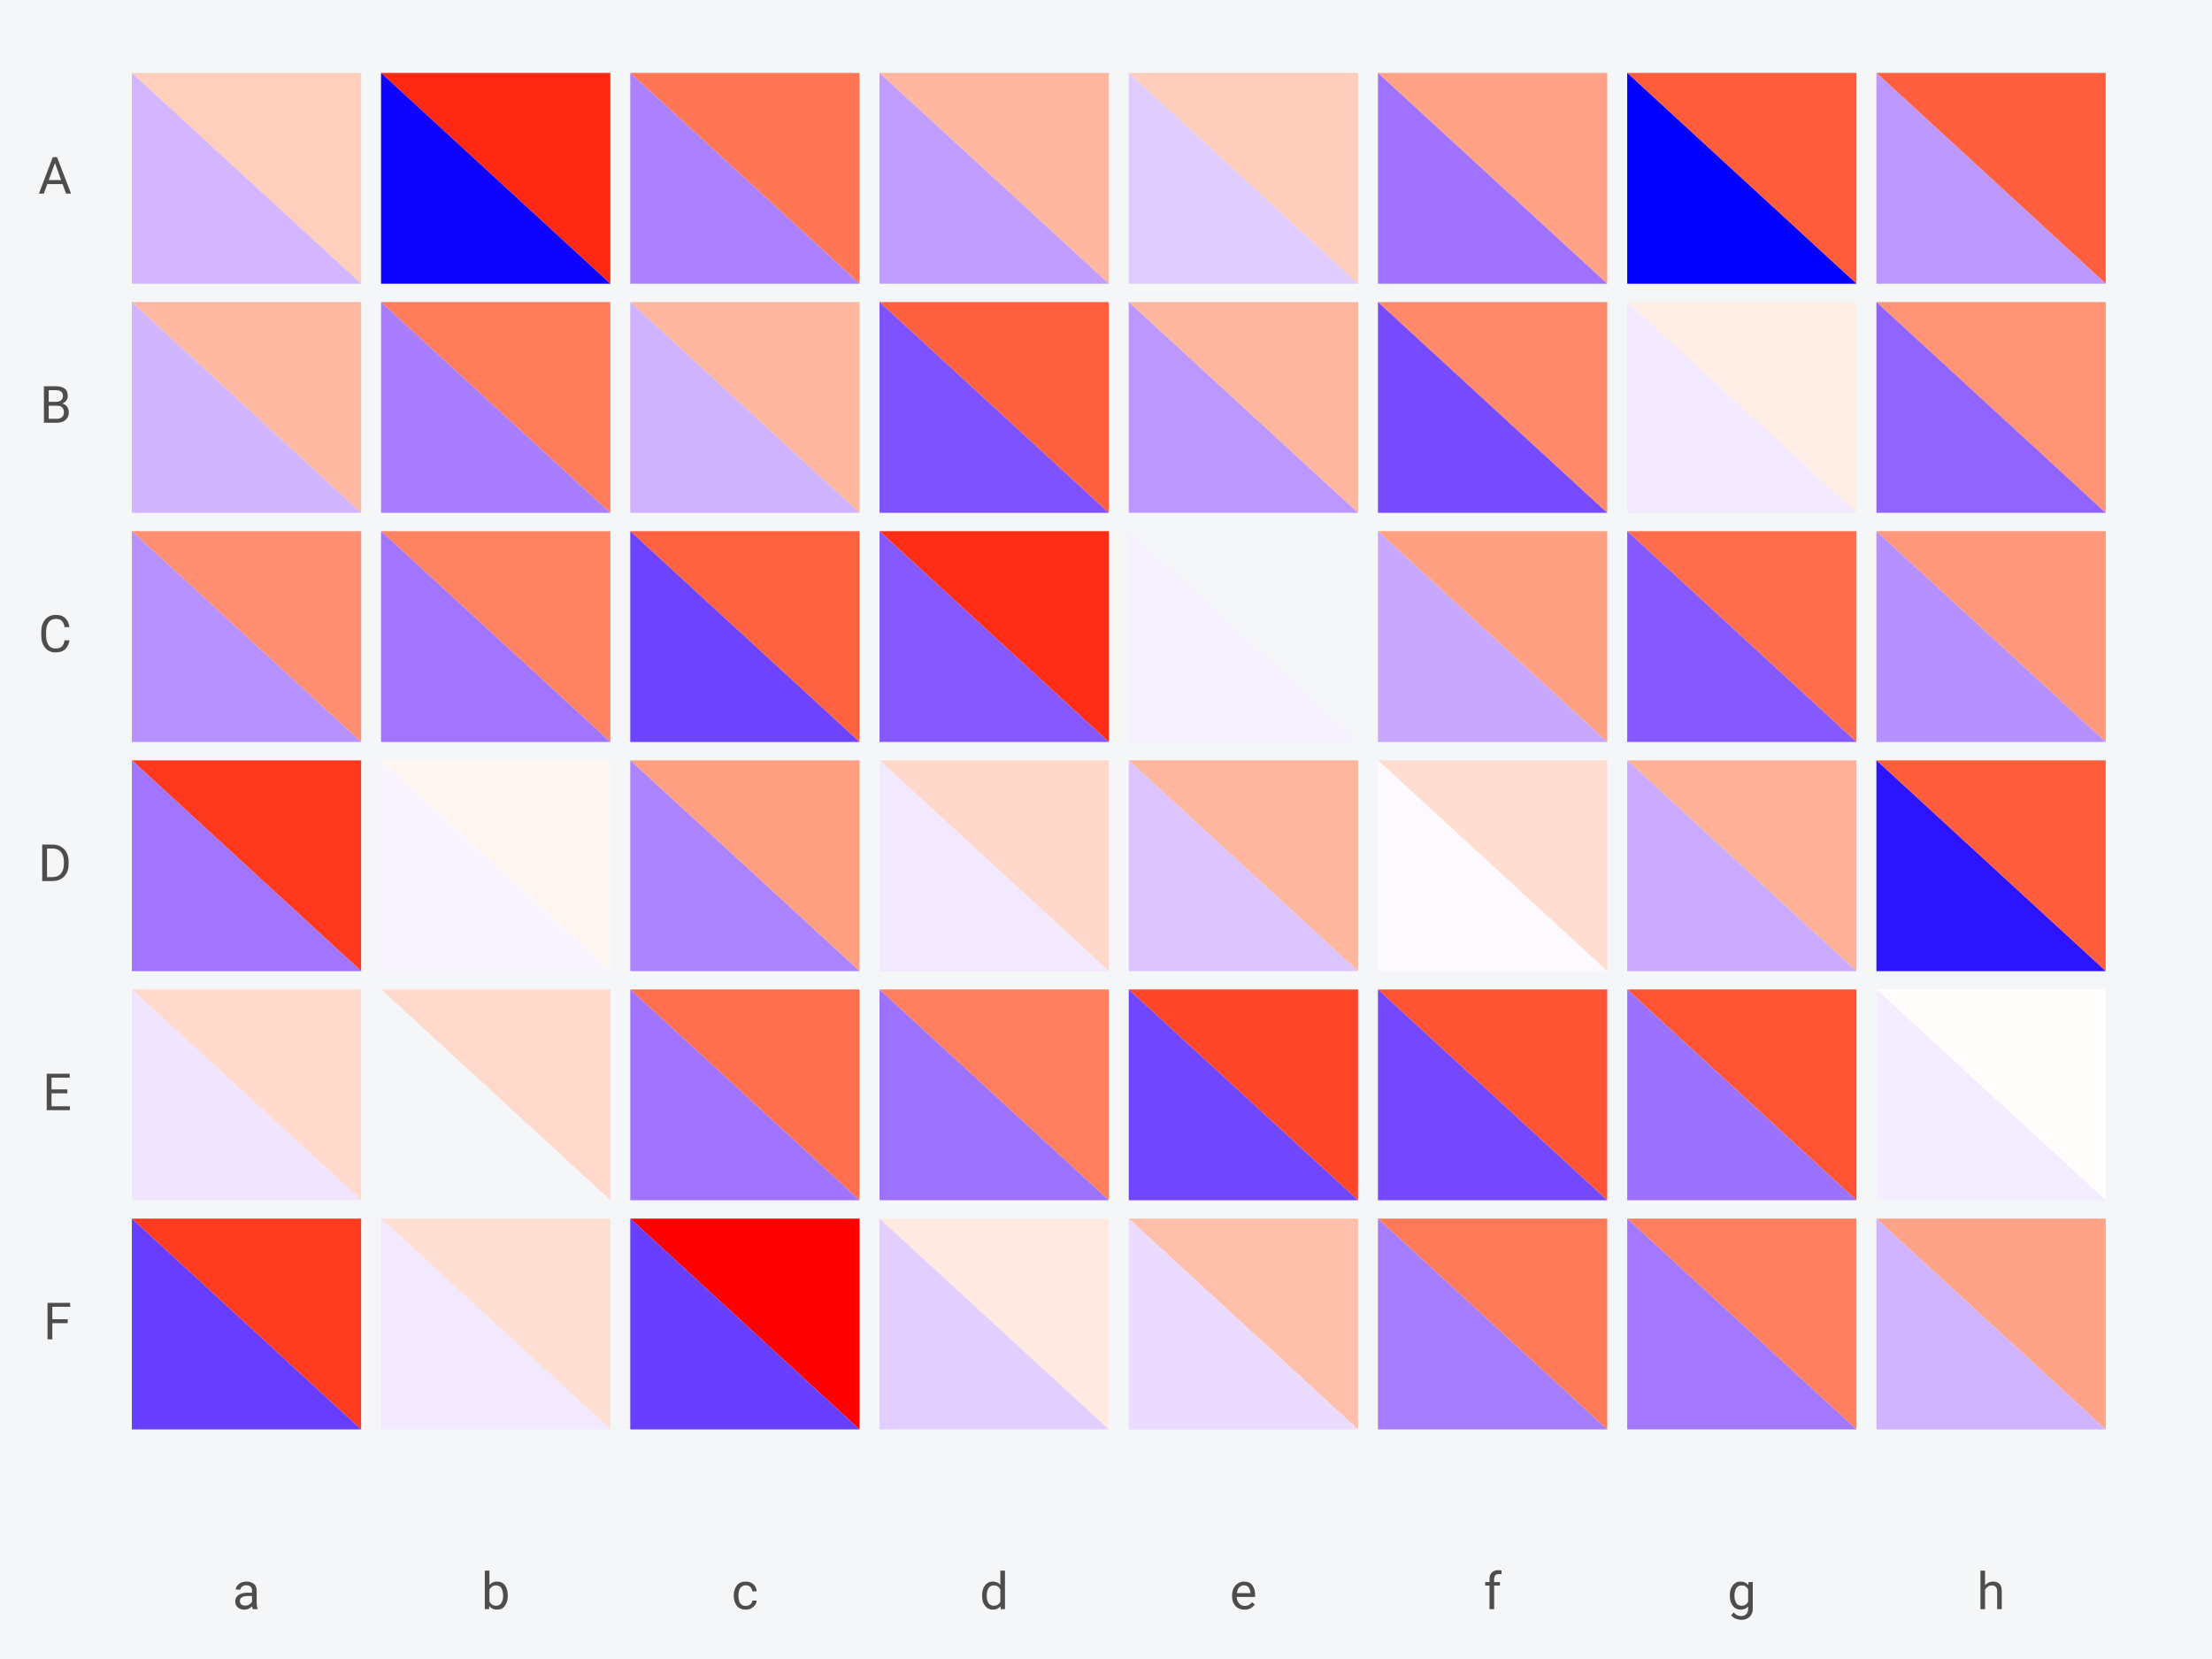
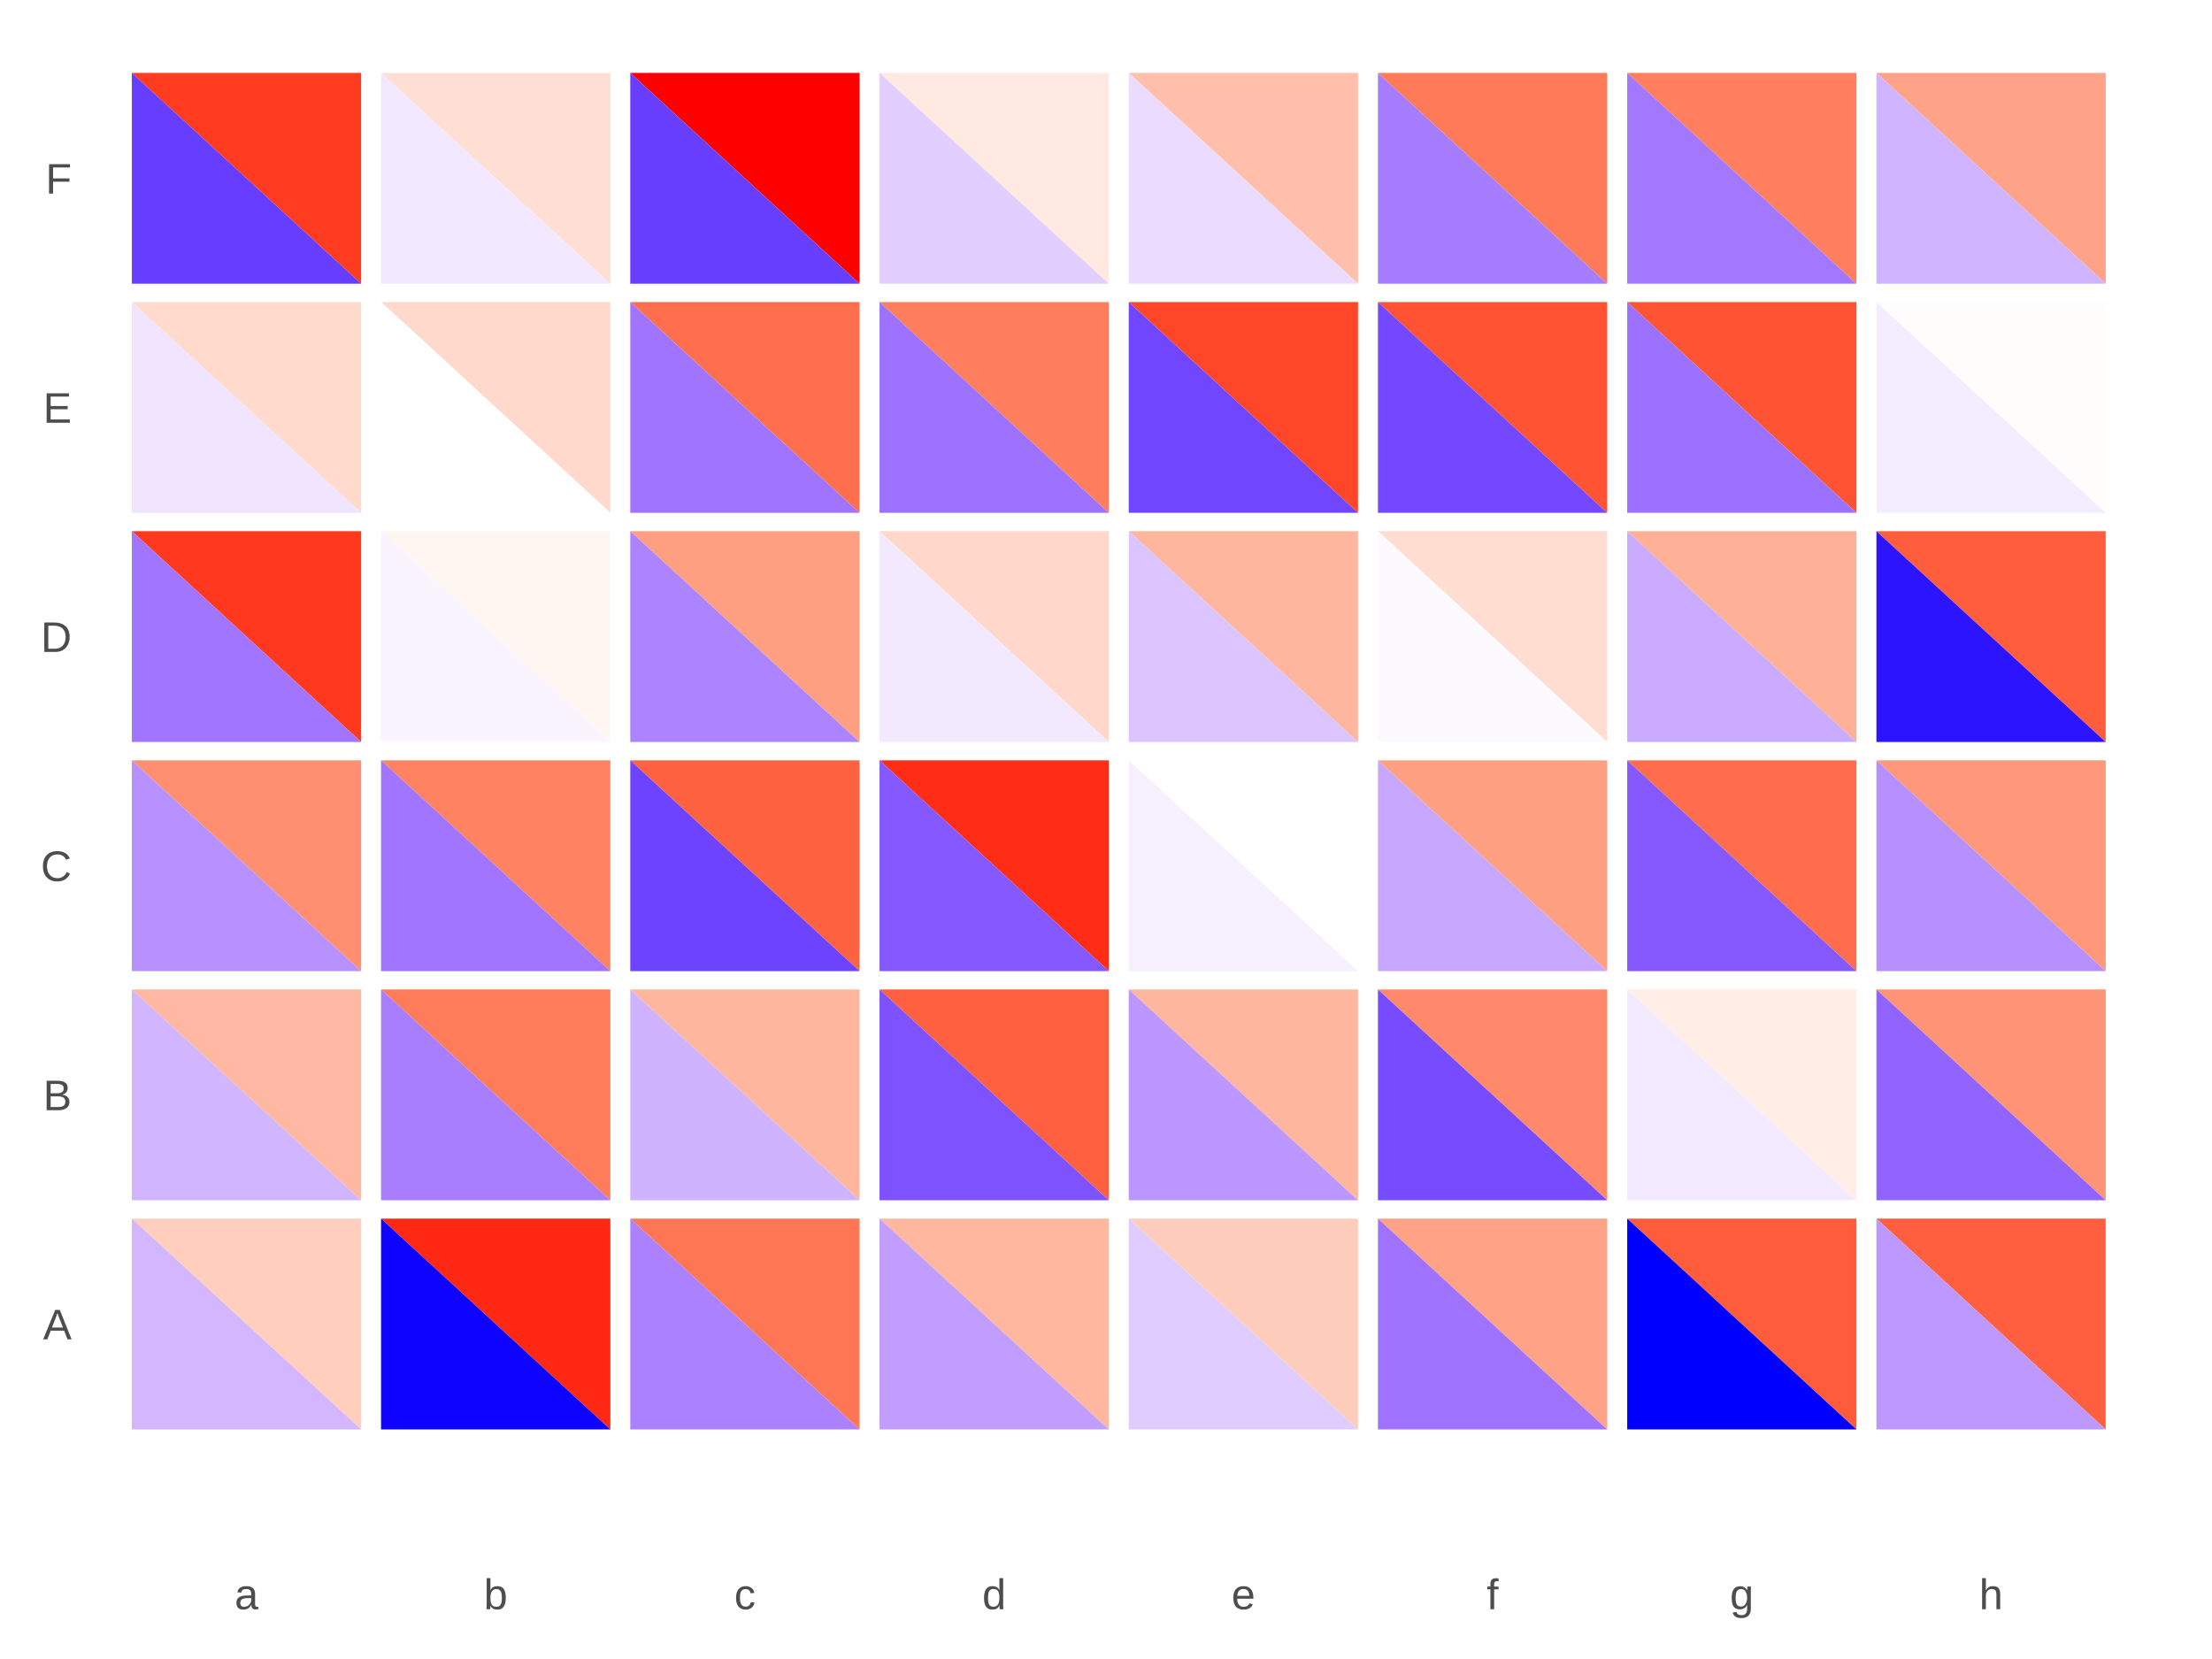
<svg xmlns="http://www.w3.org/2000/svg" width="432.00pt" height="324.00pt" viewBox="0 0 432.00 324.00">
  <g class="svglite">
    <defs>
      <style type="text/css">
-     /* theme-aware-processed */
-     .svglite line, .svglite polyline, .svglite polygon, .svglite path, .svglite circle {
+     .svglite line, .svglite polyline, .svglite polygon, .svglite path, .svglite rect, .svglite circle {
      fill: none;
-       stroke: #3E3F3A;
-       stroke-linecap: round;
-       stroke-linejoin: round;
-       stroke-miterlimit: 10.00;
-     }
-     .svglite &gt; g &gt; rect {
-       fill: none;
-       stroke: #3E3F3A;
+       stroke: #000000;
      stroke-linecap: round;
      stroke-linejoin: round;
      stroke-miterlimit: 10.00;
    }
    .svglite text {
      white-space: pre;
-       fill: #3E3F3A;
    }
    .svglite g.glyphgroup path {
      fill: inherit;
      stroke: none;
    }
  </style>
    </defs>
    <rect width="100%" height="100%" style="stroke: none; fill: #F5F6F8;" />
    <defs>
      <clipPath id="cpMC4wMHw0MzIuMDB8MC4wMHwzMjQuMDA=">
        <rect x="0.00" y="0.00" width="432.00" height="324.00" />
      </clipPath>
    </defs>
    <g clip-path="url(#cpMC4wMHw0MzIuMDB8MC4wMHwzMjQuMDA=)">
-       <rect rx="4" x="0.00" y="0.00" width="432.00" height="324.00" style="stroke-width: 1.07; stroke: none; fill: #F5F6F8;" />
+       <rect x="0.00" y="0.00" width="432.00" height="324.00" style="stroke-width: 1.07; stroke: none; fill: #FFFFFF;" />
    </g>
    <defs>
      <clipPath id="cpMTguOTN8NDE4LjA1fDcuOTd8MzAzLjM2">
        <rect x="18.93" y="7.97" width="399.12" height="295.39" />
      </clipPath>
    </defs>
    <g clip-path="url(#cpMTguOTN8NDE4LjA1fDcuOTd8MzAzLjM2)">
-       <polygon points="25.75,14.24 70.53,14.24 70.53,55.41 " style="stroke-width: 0.85; stroke: none; stroke-linecap: butt; stroke-linejoin: miter; fill: #FFCEBD;" />
-       <polygon points="25.75,58.99 70.53,58.99 70.53,100.16 " style="stroke-width: 0.85; stroke: none; stroke-linecap: butt; stroke-linejoin: miter; fill: #FFB9A2;" />
-       <polygon points="25.75,103.74 70.53,103.74 70.53,144.91 " style="stroke-width: 0.85; stroke: none; stroke-linecap: butt; stroke-linejoin: miter; fill: #FF8F70;" />
-       <polygon points="25.75,148.49 70.53,148.49 70.53,189.66 " style="stroke-width: 0.85; stroke: none; stroke-linecap: butt; stroke-linejoin: miter; fill: #FF381E;" />
-       <polygon points="25.75,193.24 70.53,193.24 70.53,234.41 " style="stroke-width: 0.85; stroke: none; stroke-linecap: butt; stroke-linejoin: miter; fill: #FFDACD;" />
-       <polygon points="25.75,237.99 70.53,237.99 70.53,279.17 " style="stroke-width: 0.85; stroke: none; stroke-linecap: butt; stroke-linejoin: miter; fill: #FF3C20;" />
-       <polygon points="74.42,14.24 119.20,14.24 119.20,55.41 " style="stroke-width: 0.85; stroke: none; stroke-linecap: butt; stroke-linejoin: miter; fill: #FF2913;" />
-       <polygon points="74.42,58.99 119.20,58.99 119.20,100.16 " style="stroke-width: 0.85; stroke: none; stroke-linecap: butt; stroke-linejoin: miter; fill: #FF7C5B;" />
-       <polygon points="74.42,103.74 119.20,103.74 119.20,144.91 " style="stroke-width: 0.85; stroke: none; stroke-linecap: butt; stroke-linejoin: miter; fill: #FF8363;" />
-       <polygon points="74.42,148.49 119.20,148.49 119.20,189.66 " style="stroke-width: 0.85; stroke: none; stroke-linecap: butt; stroke-linejoin: miter; fill: #FFF6F2;" />
-       <polygon points="74.42,193.24 119.20,193.24 119.20,234.41 " style="stroke-width: 0.85; stroke: none; stroke-linecap: butt; stroke-linejoin: miter; fill: #FFD9CC;" />
-       <polygon points="74.42,237.99 119.20,237.99 119.20,279.17 " style="stroke-width: 0.85; stroke: none; stroke-linecap: butt; stroke-linejoin: miter; fill: #FFDFD4;" />
-       <polygon points="123.09,14.24 167.87,14.24 167.87,55.41 " style="stroke-width: 0.85; stroke: none; stroke-linecap: butt; stroke-linejoin: miter; fill: #FF7655;" />
-       <polygon points="123.09,58.99 167.87,58.99 167.87,100.16 " style="stroke-width: 0.85; stroke: none; stroke-linecap: butt; stroke-linejoin: miter; fill: #FFB69F;" />
-       <polygon points="123.09,103.74 167.87,103.74 167.87,144.91 " style="stroke-width: 0.85; stroke: none; stroke-linecap: butt; stroke-linejoin: miter; fill: #FF6241;" />
-       <polygon points="123.09,148.49 167.87,148.49 167.87,189.66 " style="stroke-width: 0.85; stroke: none; stroke-linecap: butt; stroke-linejoin: miter; fill: #FF9F82;" />
-       <polygon points="123.09,193.24 167.87,193.24 167.87,234.41 " style="stroke-width: 0.85; stroke: none; stroke-linecap: butt; stroke-linejoin: miter; fill: #FF6F4D;" />
-       <polygon points="123.09,237.99 167.87,237.99 167.87,279.17 " style="stroke-width: 0.85; stroke: none; stroke-linecap: butt; stroke-linejoin: miter; fill: #FF0000;" />
-       <polygon points="171.77,14.24 216.55,14.24 216.55,55.41 " style="stroke-width: 0.85; stroke: none; stroke-linecap: butt; stroke-linejoin: miter; fill: #FFB7A0;" />
-       <polygon points="171.77,58.99 216.55,58.99 216.55,100.16 " style="stroke-width: 0.85; stroke: none; stroke-linecap: butt; stroke-linejoin: miter; fill: #FF603F;" />
-       <polygon points="171.77,103.74 216.55,103.74 216.55,144.91 " style="stroke-width: 0.85; stroke: none; stroke-linecap: butt; stroke-linejoin: miter; fill: #FF2D16;" />
-       <polygon points="171.77,148.49 216.55,148.49 216.55,189.66 " style="stroke-width: 0.85; stroke: none; stroke-linecap: butt; stroke-linejoin: miter; fill: #FFD8CB;" />
-       <polygon points="171.77,193.24 216.55,193.24 216.55,234.41 " style="stroke-width: 0.85; stroke: none; stroke-linecap: butt; stroke-linejoin: miter; fill: #FF7E5D;" />
-       <polygon points="171.77,237.99 216.55,237.99 216.55,279.17 " style="stroke-width: 0.85; stroke: none; stroke-linecap: butt; stroke-linejoin: miter; fill: #FFE9E1;" />
-       <polygon points="220.44,14.24 265.22,14.24 265.22,55.41 " style="stroke-width: 0.85; stroke: none; stroke-linecap: butt; stroke-linejoin: miter; fill: #FFCDBC;" />
-       <polygon points="220.44,58.99 265.22,58.99 265.22,100.16 " style="stroke-width: 0.85; stroke: none; stroke-linecap: butt; stroke-linejoin: miter; fill: #FFB69E;" />
-       <polygon class="theme-fill-bg" points="220.44,103.74 265.22,103.74 265.22,144.91 " style="stroke-width: 0.85; stroke: none; stroke-linecap: butt; stroke-linejoin: miter; fill: #F5F6F8;" />
-       <polygon points="220.44,148.49 265.22,148.49 265.22,189.66 " style="stroke-width: 0.85; stroke: none; stroke-linecap: butt; stroke-linejoin: miter; fill: #FFB69F;" />
-       <polygon points="220.44,193.24 265.22,193.24 265.22,234.41 " style="stroke-width: 0.85; stroke: none; stroke-linecap: butt; stroke-linejoin: miter; fill: #FF4628;" />
-       <polygon points="220.44,237.99 265.22,237.99 265.22,279.17 " style="stroke-width: 0.85; stroke: none; stroke-linecap: butt; stroke-linejoin: miter; fill: #FFBFAA;" />
-       <polygon points="269.11,14.24 313.89,14.24 313.89,55.41 " style="stroke-width: 0.85; stroke: none; stroke-linecap: butt; stroke-linejoin: miter; fill: #FFA286;" />
-       <polygon points="269.11,58.99 313.89,58.99 313.89,100.16 " style="stroke-width: 0.85; stroke: none; stroke-linecap: butt; stroke-linejoin: miter; fill: #FF896A;" />
-       <polygon points="269.11,103.74 313.89,103.74 313.89,144.91 " style="stroke-width: 0.85; stroke: none; stroke-linecap: butt; stroke-linejoin: miter; fill: #FFA083;" />
-       <polygon points="269.11,148.49 313.89,148.49 313.89,189.66 " style="stroke-width: 0.85; stroke: none; stroke-linecap: butt; stroke-linejoin: miter; fill: #FFDDD1;" />
-       <polygon points="269.11,193.24 313.89,193.24 313.89,234.41 " style="stroke-width: 0.85; stroke: none; stroke-linecap: butt; stroke-linejoin: miter; fill: #FF5333;" />
-       <polygon points="269.11,237.99 313.89,237.99 313.89,279.17 " style="stroke-width: 0.85; stroke: none; stroke-linecap: butt; stroke-linejoin: miter; fill: #FF7A59;" />
-       <polygon points="317.79,14.24 362.56,14.24 362.56,55.41 " style="stroke-width: 0.85; stroke: none; stroke-linecap: butt; stroke-linejoin: miter; fill: #FF5C3B;" />
-       <polygon points="317.79,58.99 362.56,58.99 362.56,100.16 " style="stroke-width: 0.85; stroke: none; stroke-linecap: butt; stroke-linejoin: miter; fill: #FFEDE6;" />
-       <polygon points="317.79,103.74 362.56,103.74 362.56,144.91 " style="stroke-width: 0.85; stroke: none; stroke-linecap: butt; stroke-linejoin: miter; fill: #FF6D4C;" />
-       <polygon points="317.79,148.49 362.56,148.49 362.56,189.66 " style="stroke-width: 0.85; stroke: none; stroke-linecap: butt; stroke-linejoin: miter; fill: #FFB198;" />
-       <polygon points="317.79,193.24 362.56,193.24 362.56,234.41 " style="stroke-width: 0.85; stroke: none; stroke-linecap: butt; stroke-linejoin: miter; fill: #FF5434;" />
-       <polygon points="317.79,237.99 362.56,237.99 362.56,279.17 " style="stroke-width: 0.85; stroke: none; stroke-linecap: butt; stroke-linejoin: miter; fill: #FF7F5E;" />
-       <polygon points="366.46,14.24 411.24,14.24 411.24,55.41 " style="stroke-width: 0.85; stroke: none; stroke-linecap: butt; stroke-linejoin: miter; fill: #FF5F3E;" />
-       <polygon points="366.46,58.99 411.24,58.99 411.24,100.16 " style="stroke-width: 0.85; stroke: none; stroke-linecap: butt; stroke-linejoin: miter; fill: #FF9375;" />
-       <polygon points="366.46,103.74 411.24,103.74 411.24,144.91 " style="stroke-width: 0.85; stroke: none; stroke-linecap: butt; stroke-linejoin: miter; fill: #FF987B;" />
-       <polygon points="366.46,148.49 411.24,148.49 411.24,189.66 " style="stroke-width: 0.85; stroke: none; stroke-linecap: butt; stroke-linejoin: miter; fill: #FF5D3C;" />
-       <polygon points="366.46,193.24 411.24,193.24 411.24,234.41 " style="stroke-width: 0.85; stroke: none; stroke-linecap: butt; stroke-linejoin: miter; fill: #FFFDFC;" />
-       <polygon points="366.46,237.99 411.24,237.99 411.24,279.17 " style="stroke-width: 0.85; stroke: none; stroke-linecap: butt; stroke-linejoin: miter; fill: #FFA388;" />
-       <polygon points="25.75,14.24 25.75,55.41 70.53,55.41 " style="stroke-width: 0.85; stroke: none; stroke-linecap: butt; stroke-linejoin: miter; fill: #D3B6FF;" />
-       <polygon points="25.75,58.99 25.75,100.16 70.53,100.16 " style="stroke-width: 0.85; stroke: none; stroke-linecap: butt; stroke-linejoin: miter; fill: #D2B5FF;" />
-       <polygon points="25.75,103.74 25.75,144.91 70.53,144.91 " style="stroke-width: 0.85; stroke: none; stroke-linecap: butt; stroke-linejoin: miter; fill: #B791FF;" />
-       <polygon points="25.75,148.49 25.75,189.66 70.53,189.66 " style="stroke-width: 0.85; stroke: none; stroke-linecap: butt; stroke-linejoin: miter; fill: #A175FF;" />
-       <polygon points="25.75,193.24 25.75,234.41 70.53,234.41 " style="stroke-width: 0.85; stroke: none; stroke-linecap: butt; stroke-linejoin: miter; fill: #F0E4FF;" />
-       <polygon points="25.75,237.99 25.75,279.17 70.53,279.17 " style="stroke-width: 0.85; stroke: none; stroke-linecap: butt; stroke-linejoin: miter; fill: #673DFF;" />
-       <polygon points="74.42,14.24 74.42,55.41 119.20,55.41 " style="stroke-width: 0.85; stroke: none; stroke-linecap: butt; stroke-linejoin: miter; fill: #0D03FF;" />
-       <polygon points="74.42,58.99 74.42,100.16 119.20,100.16 " style="stroke-width: 0.85; stroke: none; stroke-linecap: butt; stroke-linejoin: miter; fill: #A87EFF;" />
-       <polygon points="74.42,103.74 74.42,144.91 119.20,144.91 " style="stroke-width: 0.85; stroke: none; stroke-linecap: butt; stroke-linejoin: miter; fill: #A175FF;" />
-       <polygon points="74.42,148.49 74.42,189.66 119.20,189.66 " style="stroke-width: 0.85; stroke: none; stroke-linecap: butt; stroke-linejoin: miter; fill: #F9F4FF;" />
-       <polygon class="theme-fill-bg" points="74.42,193.24 74.42,234.41 119.20,234.41 " style="stroke-width: 0.85; stroke: none; stroke-linecap: butt; stroke-linejoin: miter; fill: #F5F6F8;" />
-       <polygon points="74.42,237.99 74.42,279.17 119.20,279.17 " style="stroke-width: 0.85; stroke: none; stroke-linecap: butt; stroke-linejoin: miter; fill: #F2E8FF;" />
-       <polygon points="123.09,14.24 123.09,55.41 167.87,55.41 " style="stroke-width: 0.85; stroke: none; stroke-linecap: butt; stroke-linejoin: miter; fill: #AB81FF;" />
-       <polygon points="123.09,58.99 123.09,100.16 167.87,100.16 " style="stroke-width: 0.85; stroke: none; stroke-linecap: butt; stroke-linejoin: miter; fill: #D0B3FF;" />
-       <polygon points="123.09,103.74 123.09,144.91 167.87,144.91 " style="stroke-width: 0.85; stroke: none; stroke-linecap: butt; stroke-linejoin: miter; fill: #6E43FF;" />
-       <polygon points="123.09,148.49 123.09,189.66 167.87,189.66 " style="stroke-width: 0.85; stroke: none; stroke-linecap: butt; stroke-linejoin: miter; fill: #AD84FF;" />
-       <polygon points="123.09,193.24 123.09,234.41 167.87,234.41 " style="stroke-width: 0.85; stroke: none; stroke-linecap: butt; stroke-linejoin: miter; fill: #A074FF;" />
-       <polygon points="123.09,237.99 123.09,279.17 167.87,279.17 " style="stroke-width: 0.85; stroke: none; stroke-linecap: butt; stroke-linejoin: miter; fill: #693FFF;" />
-       <polygon points="171.77,14.24 171.77,55.41 216.55,55.41 " style="stroke-width: 0.85; stroke: none; stroke-linecap: butt; stroke-linejoin: miter; fill: #C19DFF;" />
-       <polygon points="171.77,58.99 171.77,100.16 216.55,100.16 " style="stroke-width: 0.85; stroke: none; stroke-linecap: butt; stroke-linejoin: miter; fill: #7F52FF;" />
-       <polygon points="171.77,103.74 171.77,144.91 216.55,144.91 " style="stroke-width: 0.85; stroke: none; stroke-linecap: butt; stroke-linejoin: miter; fill: #8559FF;" />
-       <polygon points="171.77,148.49 171.77,189.66 216.55,189.66 " style="stroke-width: 0.85; stroke: none; stroke-linecap: butt; stroke-linejoin: miter; fill: #F3E9FF;" />
-       <polygon points="171.77,193.24 171.77,234.41 216.55,234.41 " style="stroke-width: 0.85; stroke: none; stroke-linecap: butt; stroke-linejoin: miter; fill: #9D72FF;" />
-       <polygon points="171.77,237.99 171.77,279.17 216.55,279.17 " style="stroke-width: 0.85; stroke: none; stroke-linecap: butt; stroke-linejoin: miter; fill: #E2CEFF;" />
-       <polygon points="220.44,14.24 220.44,55.41 265.22,55.41 " style="stroke-width: 0.85; stroke: none; stroke-linecap: butt; stroke-linejoin: miter; fill: #E1CCFF;" />
-       <polygon points="220.44,58.99 220.44,100.16 265.22,100.16 " style="stroke-width: 0.85; stroke: none; stroke-linecap: butt; stroke-linejoin: miter; fill: #BC97FF;" />
-       <polygon points="220.44,103.74 220.44,144.91 265.22,144.91 " style="stroke-width: 0.85; stroke: none; stroke-linecap: butt; stroke-linejoin: miter; fill: #F7F0FF;" />
-       <polygon points="220.44,148.49 220.44,189.66 265.22,189.66 " style="stroke-width: 0.85; stroke: none; stroke-linecap: butt; stroke-linejoin: miter; fill: #DCC4FF;" />
-       <polygon points="220.44,193.24 220.44,234.41 265.22,234.41 " style="stroke-width: 0.85; stroke: none; stroke-linecap: butt; stroke-linejoin: miter; fill: #7146FF;" />
-       <polygon points="220.44,237.99 220.44,279.17 265.22,279.17 " style="stroke-width: 0.85; stroke: none; stroke-linecap: butt; stroke-linejoin: miter; fill: #EBDCFF;" />
-       <polygon points="269.11,14.24 269.11,55.41 313.89,55.41 " style="stroke-width: 0.85; stroke: none; stroke-linecap: butt; stroke-linejoin: miter; fill: #9F73FF;" />
-       <polygon points="269.11,58.99 269.11,100.16 313.89,100.16 " style="stroke-width: 0.85; stroke: none; stroke-linecap: butt; stroke-linejoin: miter; fill: #774BFF;" />
-       <polygon points="269.11,103.74 269.11,144.91 313.89,144.91 " style="stroke-width: 0.85; stroke: none; stroke-linecap: butt; stroke-linejoin: miter; fill: #C8A7FF;" />
-       <polygon points="269.11,148.49 269.11,189.66 313.89,189.66 " style="stroke-width: 0.85; stroke: none; stroke-linecap: butt; stroke-linejoin: miter; fill: #FCF9FF;" />
-       <polygon points="269.11,193.24 269.11,234.41 313.89,234.41 " style="stroke-width: 0.85; stroke: none; stroke-linecap: butt; stroke-linejoin: miter; fill: #7348FF;" />
-       <polygon points="269.11,237.99 269.11,279.17 313.89,279.17 " style="stroke-width: 0.85; stroke: none; stroke-linecap: butt; stroke-linejoin: miter; fill: #A77DFF;" />
-       <polygon points="317.79,14.24 317.79,55.41 362.56,55.41 " style="stroke-width: 0.85; stroke: none; stroke-linecap: butt; stroke-linejoin: miter; fill: #0000FF;" />
-       <polygon points="317.79,58.99 317.79,100.16 362.56,100.16 " style="stroke-width: 0.85; stroke: none; stroke-linecap: butt; stroke-linejoin: miter; fill: #F3EAFF;" />
-       <polygon points="317.79,103.74 317.79,144.91 362.56,144.91 " style="stroke-width: 0.85; stroke: none; stroke-linecap: butt; stroke-linejoin: miter; fill: #8659FF;" />
-       <polygon points="317.79,148.49 317.79,189.66 362.56,189.66 " style="stroke-width: 0.85; stroke: none; stroke-linecap: butt; stroke-linejoin: miter; fill: #CBABFF;" />
-       <polygon points="317.79,193.24 317.79,234.41 362.56,234.41 " style="stroke-width: 0.85; stroke: none; stroke-linecap: butt; stroke-linejoin: miter; fill: #9D71FF;" />
-       <polygon points="317.79,237.99 317.79,279.17 362.56,279.17 " style="stroke-width: 0.85; stroke: none; stroke-linecap: butt; stroke-linejoin: miter; fill: #A378FF;" />
-       <polygon points="366.46,14.24 366.46,55.41 411.24,55.41 " style="stroke-width: 0.85; stroke: none; stroke-linecap: butt; stroke-linejoin: miter; fill: #BD98FF;" />
-       <polygon points="366.46,58.99 366.46,100.16 411.24,100.16 " style="stroke-width: 0.85; stroke: none; stroke-linecap: butt; stroke-linejoin: miter; fill: #9164FF;" />
-       <polygon points="366.46,103.74 366.46,144.91 411.24,144.91 " style="stroke-width: 0.85; stroke: none; stroke-linecap: butt; stroke-linejoin: miter; fill: #B790FF;" />
-       <polygon points="366.46,148.49 366.46,189.66 411.24,189.66 " style="stroke-width: 0.85; stroke: none; stroke-linecap: butt; stroke-linejoin: miter; fill: #2D14FF;" />
-       <polygon points="366.46,193.24 366.46,234.41 411.24,234.41 " style="stroke-width: 0.85; stroke: none; stroke-linecap: butt; stroke-linejoin: miter; fill: #F4ECFF;" />
-       <polygon points="366.46,237.99 366.46,279.17 411.24,279.17 " style="stroke-width: 0.85; stroke: none; stroke-linecap: butt; stroke-linejoin: miter; fill: #D1B4FF;" />
+       <polygon points="25.75,237.99 70.53,237.99 70.53,279.17 " style="stroke-width: 0.85; stroke: none; stroke-linecap: butt; stroke-linejoin: miter; fill: #FFCEBD;" />
+       <polygon points="25.75,193.24 70.53,193.24 70.53,234.41 " style="stroke-width: 0.85; stroke: none; stroke-linecap: butt; stroke-linejoin: miter; fill: #FFB9A2;" />
+       <polygon points="25.75,148.49 70.53,148.49 70.53,189.66 " style="stroke-width: 0.85; stroke: none; stroke-linecap: butt; stroke-linejoin: miter; fill: #FF8F70;" />
+       <polygon points="25.75,103.74 70.53,103.74 70.53,144.91 " style="stroke-width: 0.85; stroke: none; stroke-linecap: butt; stroke-linejoin: miter; fill: #FF381E;" />
+       <polygon points="25.75,58.99 70.53,58.99 70.53,100.16 " style="stroke-width: 0.85; stroke: none; stroke-linecap: butt; stroke-linejoin: miter; fill: #FFDACD;" />
+       <polygon points="25.75,14.24 70.53,14.24 70.53,55.41 " style="stroke-width: 0.85; stroke: none; stroke-linecap: butt; stroke-linejoin: miter; fill: #FF3C20;" />
+       <polygon points="74.42,237.99 119.20,237.99 119.20,279.17 " style="stroke-width: 0.85; stroke: none; stroke-linecap: butt; stroke-linejoin: miter; fill: #FF2913;" />
+       <polygon points="74.42,193.24 119.20,193.24 119.20,234.41 " style="stroke-width: 0.85; stroke: none; stroke-linecap: butt; stroke-linejoin: miter; fill: #FF7C5B;" />
+       <polygon points="74.42,148.49 119.20,148.49 119.20,189.66 " style="stroke-width: 0.85; stroke: none; stroke-linecap: butt; stroke-linejoin: miter; fill: #FF8363;" />
+       <polygon points="74.42,103.74 119.20,103.74 119.20,144.91 " style="stroke-width: 0.85; stroke: none; stroke-linecap: butt; stroke-linejoin: miter; fill: #FFF6F2;" />
+       <polygon points="74.42,58.99 119.20,58.99 119.20,100.16 " style="stroke-width: 0.85; stroke: none; stroke-linecap: butt; stroke-linejoin: miter; fill: #FFD9CC;" />
+       <polygon points="74.42,14.24 119.20,14.24 119.20,55.41 " style="stroke-width: 0.85; stroke: none; stroke-linecap: butt; stroke-linejoin: miter; fill: #FFDFD4;" />
+       <polygon points="123.09,237.99 167.87,237.99 167.87,279.17 " style="stroke-width: 0.85; stroke: none; stroke-linecap: butt; stroke-linejoin: miter; fill: #FF7655;" />
+       <polygon points="123.09,193.24 167.87,193.24 167.87,234.41 " style="stroke-width: 0.85; stroke: none; stroke-linecap: butt; stroke-linejoin: miter; fill: #FFB69F;" />
+       <polygon points="123.09,148.49 167.87,148.49 167.87,189.66 " style="stroke-width: 0.85; stroke: none; stroke-linecap: butt; stroke-linejoin: miter; fill: #FF6241;" />
+       <polygon points="123.09,103.74 167.87,103.74 167.87,144.91 " style="stroke-width: 0.85; stroke: none; stroke-linecap: butt; stroke-linejoin: miter; fill: #FF9F82;" />
+       <polygon points="123.09,58.99 167.87,58.99 167.87,100.16 " style="stroke-width: 0.85; stroke: none; stroke-linecap: butt; stroke-linejoin: miter; fill: #FF6F4D;" />
+       <polygon points="123.09,14.24 167.87,14.24 167.87,55.41 " style="stroke-width: 0.85; stroke: none; stroke-linecap: butt; stroke-linejoin: miter; fill: #FF0000;" />
+       <polygon points="171.77,237.99 216.55,237.99 216.55,279.17 " style="stroke-width: 0.85; stroke: none; stroke-linecap: butt; stroke-linejoin: miter; fill: #FFB7A0;" />
+       <polygon points="171.77,193.24 216.55,193.24 216.55,234.41 " style="stroke-width: 0.85; stroke: none; stroke-linecap: butt; stroke-linejoin: miter; fill: #FF603F;" />
+       <polygon points="171.77,148.49 216.55,148.49 216.55,189.66 " style="stroke-width: 0.85; stroke: none; stroke-linecap: butt; stroke-linejoin: miter; fill: #FF2D16;" />
+       <polygon points="171.77,103.74 216.55,103.74 216.55,144.91 " style="stroke-width: 0.85; stroke: none; stroke-linecap: butt; stroke-linejoin: miter; fill: #FFD8CB;" />
+       <polygon points="171.77,58.99 216.55,58.99 216.55,100.16 " style="stroke-width: 0.85; stroke: none; stroke-linecap: butt; stroke-linejoin: miter; fill: #FF7E5D;" />
+       <polygon points="171.77,14.24 216.55,14.24 216.55,55.41 " style="stroke-width: 0.85; stroke: none; stroke-linecap: butt; stroke-linejoin: miter; fill: #FFE9E1;" />
+       <polygon points="220.44,237.99 265.22,237.99 265.22,279.17 " style="stroke-width: 0.85; stroke: none; stroke-linecap: butt; stroke-linejoin: miter; fill: #FFCDBC;" />
+       <polygon points="220.44,193.24 265.22,193.24 265.22,234.41 " style="stroke-width: 0.85; stroke: none; stroke-linecap: butt; stroke-linejoin: miter; fill: #FFB69E;" />
+       <polygon points="220.44,148.49 265.22,148.49 265.22,189.66 " style="stroke-width: 0.85; stroke: none; stroke-linecap: butt; stroke-linejoin: miter; fill: #FFFFFF;" />
+       <polygon points="220.44,103.74 265.22,103.74 265.22,144.91 " style="stroke-width: 0.85; stroke: none; stroke-linecap: butt; stroke-linejoin: miter; fill: #FFB69F;" />
+       <polygon points="220.44,58.99 265.22,58.99 265.22,100.16 " style="stroke-width: 0.85; stroke: none; stroke-linecap: butt; stroke-linejoin: miter; fill: #FF4628;" />
+       <polygon points="220.44,14.24 265.22,14.24 265.22,55.41 " style="stroke-width: 0.85; stroke: none; stroke-linecap: butt; stroke-linejoin: miter; fill: #FFBFAA;" />
+       <polygon points="269.11,237.99 313.89,237.99 313.89,279.17 " style="stroke-width: 0.85; stroke: none; stroke-linecap: butt; stroke-linejoin: miter; fill: #FFA286;" />
+       <polygon points="269.11,193.24 313.89,193.24 313.89,234.41 " style="stroke-width: 0.85; stroke: none; stroke-linecap: butt; stroke-linejoin: miter; fill: #FF896A;" />
+       <polygon points="269.11,148.49 313.89,148.49 313.89,189.66 " style="stroke-width: 0.85; stroke: none; stroke-linecap: butt; stroke-linejoin: miter; fill: #FFA083;" />
+       <polygon points="269.11,103.74 313.89,103.74 313.89,144.91 " style="stroke-width: 0.85; stroke: none; stroke-linecap: butt; stroke-linejoin: miter; fill: #FFDDD1;" />
+       <polygon points="269.11,58.99 313.89,58.99 313.89,100.16 " style="stroke-width: 0.85; stroke: none; stroke-linecap: butt; stroke-linejoin: miter; fill: #FF5333;" />
+       <polygon points="269.11,14.24 313.89,14.24 313.89,55.41 " style="stroke-width: 0.85; stroke: none; stroke-linecap: butt; stroke-linejoin: miter; fill: #FF7A59;" />
+       <polygon points="317.79,237.99 362.56,237.99 362.56,279.17 " style="stroke-width: 0.85; stroke: none; stroke-linecap: butt; stroke-linejoin: miter; fill: #FF5C3B;" />
+       <polygon points="317.79,193.24 362.56,193.24 362.56,234.41 " style="stroke-width: 0.85; stroke: none; stroke-linecap: butt; stroke-linejoin: miter; fill: #FFEDE6;" />
+       <polygon points="317.79,148.49 362.56,148.49 362.56,189.66 " style="stroke-width: 0.85; stroke: none; stroke-linecap: butt; stroke-linejoin: miter; fill: #FF6D4C;" />
+       <polygon points="317.79,103.74 362.56,103.74 362.56,144.91 " style="stroke-width: 0.85; stroke: none; stroke-linecap: butt; stroke-linejoin: miter; fill: #FFB198;" />
+       <polygon points="317.79,58.99 362.56,58.99 362.56,100.16 " style="stroke-width: 0.85; stroke: none; stroke-linecap: butt; stroke-linejoin: miter; fill: #FF5434;" />
+       <polygon points="317.79,14.24 362.56,14.24 362.56,55.41 " style="stroke-width: 0.85; stroke: none; stroke-linecap: butt; stroke-linejoin: miter; fill: #FF7F5E;" />
+       <polygon points="366.46,237.99 411.24,237.99 411.24,279.17 " style="stroke-width: 0.85; stroke: none; stroke-linecap: butt; stroke-linejoin: miter; fill: #FF5F3E;" />
+       <polygon points="366.46,193.24 411.24,193.24 411.24,234.41 " style="stroke-width: 0.85; stroke: none; stroke-linecap: butt; stroke-linejoin: miter; fill: #FF9375;" />
+       <polygon points="366.46,148.49 411.24,148.49 411.24,189.66 " style="stroke-width: 0.85; stroke: none; stroke-linecap: butt; stroke-linejoin: miter; fill: #FF987B;" />
+       <polygon points="366.46,103.74 411.24,103.74 411.24,144.91 " style="stroke-width: 0.85; stroke: none; stroke-linecap: butt; stroke-linejoin: miter; fill: #FF5D3C;" />
+       <polygon points="366.46,58.99 411.24,58.99 411.24,100.16 " style="stroke-width: 0.85; stroke: none; stroke-linecap: butt; stroke-linejoin: miter; fill: #FFFDFC;" />
+       <polygon points="366.46,14.24 411.24,14.24 411.24,55.41 " style="stroke-width: 0.85; stroke: none; stroke-linecap: butt; stroke-linejoin: miter; fill: #FFA388;" />
+       <polygon points="25.75,237.99 25.75,279.17 70.53,279.17 " style="stroke-width: 0.85; stroke: none; stroke-linecap: butt; stroke-linejoin: miter; fill: #D3B6FF;" />
+       <polygon points="25.75,193.24 25.75,234.41 70.53,234.41 " style="stroke-width: 0.85; stroke: none; stroke-linecap: butt; stroke-linejoin: miter; fill: #D2B5FF;" />
+       <polygon points="25.75,148.49 25.75,189.66 70.53,189.66 " style="stroke-width: 0.85; stroke: none; stroke-linecap: butt; stroke-linejoin: miter; fill: #B791FF;" />
+       <polygon points="25.75,103.74 25.75,144.91 70.53,144.91 " style="stroke-width: 0.85; stroke: none; stroke-linecap: butt; stroke-linejoin: miter; fill: #A175FF;" />
+       <polygon points="25.75,58.99 25.75,100.16 70.53,100.16 " style="stroke-width: 0.85; stroke: none; stroke-linecap: butt; stroke-linejoin: miter; fill: #F0E4FF;" />
+       <polygon points="25.75,14.24 25.75,55.41 70.53,55.41 " style="stroke-width: 0.85; stroke: none; stroke-linecap: butt; stroke-linejoin: miter; fill: #673DFF;" />
+       <polygon points="74.42,237.99 74.42,279.17 119.20,279.17 " style="stroke-width: 0.85; stroke: none; stroke-linecap: butt; stroke-linejoin: miter; fill: #0D03FF;" />
+       <polygon points="74.42,193.24 74.42,234.41 119.20,234.41 " style="stroke-width: 0.85; stroke: none; stroke-linecap: butt; stroke-linejoin: miter; fill: #A87EFF;" />
+       <polygon points="74.42,148.49 74.42,189.66 119.20,189.66 " style="stroke-width: 0.85; stroke: none; stroke-linecap: butt; stroke-linejoin: miter; fill: #A175FF;" />
+       <polygon points="74.42,103.74 74.42,144.91 119.20,144.91 " style="stroke-width: 0.85; stroke: none; stroke-linecap: butt; stroke-linejoin: miter; fill: #F9F4FF;" />
+       <polygon points="74.42,58.99 74.42,100.16 119.20,100.16 " style="stroke-width: 0.85; stroke: none; stroke-linecap: butt; stroke-linejoin: miter; fill: #FFFFFF;" />
+       <polygon points="74.42,14.24 74.42,55.41 119.20,55.41 " style="stroke-width: 0.85; stroke: none; stroke-linecap: butt; stroke-linejoin: miter; fill: #F2E8FF;" />
+       <polygon points="123.09,237.99 123.09,279.17 167.87,279.17 " style="stroke-width: 0.85; stroke: none; stroke-linecap: butt; stroke-linejoin: miter; fill: #AB81FF;" />
+       <polygon points="123.09,193.24 123.09,234.41 167.87,234.41 " style="stroke-width: 0.85; stroke: none; stroke-linecap: butt; stroke-linejoin: miter; fill: #D0B3FF;" />
+       <polygon points="123.09,148.49 123.09,189.66 167.87,189.66 " style="stroke-width: 0.85; stroke: none; stroke-linecap: butt; stroke-linejoin: miter; fill: #6E43FF;" />
+       <polygon points="123.09,103.74 123.09,144.91 167.87,144.91 " style="stroke-width: 0.85; stroke: none; stroke-linecap: butt; stroke-linejoin: miter; fill: #AD84FF;" />
+       <polygon points="123.09,58.99 123.09,100.16 167.87,100.16 " style="stroke-width: 0.85; stroke: none; stroke-linecap: butt; stroke-linejoin: miter; fill: #A074FF;" />
+       <polygon points="123.09,14.24 123.09,55.41 167.87,55.41 " style="stroke-width: 0.85; stroke: none; stroke-linecap: butt; stroke-linejoin: miter; fill: #693FFF;" />
+       <polygon points="171.77,237.99 171.77,279.17 216.55,279.17 " style="stroke-width: 0.85; stroke: none; stroke-linecap: butt; stroke-linejoin: miter; fill: #C19DFF;" />
+       <polygon points="171.77,193.24 171.77,234.41 216.55,234.41 " style="stroke-width: 0.85; stroke: none; stroke-linecap: butt; stroke-linejoin: miter; fill: #7F52FF;" />
+       <polygon points="171.77,148.49 171.77,189.66 216.55,189.66 " style="stroke-width: 0.85; stroke: none; stroke-linecap: butt; stroke-linejoin: miter; fill: #8559FF;" />
+       <polygon points="171.77,103.74 171.77,144.91 216.55,144.91 " style="stroke-width: 0.85; stroke: none; stroke-linecap: butt; stroke-linejoin: miter; fill: #F3E9FF;" />
+       <polygon points="171.77,58.99 171.77,100.16 216.55,100.16 " style="stroke-width: 0.85; stroke: none; stroke-linecap: butt; stroke-linejoin: miter; fill: #9D72FF;" />
+       <polygon points="171.77,14.24 171.77,55.41 216.55,55.41 " style="stroke-width: 0.85; stroke: none; stroke-linecap: butt; stroke-linejoin: miter; fill: #E2CEFF;" />
+       <polygon points="220.44,237.99 220.44,279.17 265.22,279.17 " style="stroke-width: 0.85; stroke: none; stroke-linecap: butt; stroke-linejoin: miter; fill: #E1CCFF;" />
+       <polygon points="220.44,193.24 220.44,234.41 265.22,234.41 " style="stroke-width: 0.85; stroke: none; stroke-linecap: butt; stroke-linejoin: miter; fill: #BC97FF;" />
+       <polygon points="220.44,148.49 220.44,189.66 265.22,189.66 " style="stroke-width: 0.85; stroke: none; stroke-linecap: butt; stroke-linejoin: miter; fill: #F7F0FF;" />
+       <polygon points="220.44,103.74 220.44,144.91 265.22,144.91 " style="stroke-width: 0.85; stroke: none; stroke-linecap: butt; stroke-linejoin: miter; fill: #DCC4FF;" />
+       <polygon points="220.44,58.99 220.44,100.16 265.22,100.16 " style="stroke-width: 0.85; stroke: none; stroke-linecap: butt; stroke-linejoin: miter; fill: #7146FF;" />
+       <polygon points="220.44,14.24 220.44,55.41 265.22,55.41 " style="stroke-width: 0.85; stroke: none; stroke-linecap: butt; stroke-linejoin: miter; fill: #EBDCFF;" />
+       <polygon points="269.11,237.99 269.11,279.17 313.89,279.17 " style="stroke-width: 0.85; stroke: none; stroke-linecap: butt; stroke-linejoin: miter; fill: #9F73FF;" />
+       <polygon points="269.11,193.24 269.11,234.41 313.89,234.41 " style="stroke-width: 0.85; stroke: none; stroke-linecap: butt; stroke-linejoin: miter; fill: #774BFF;" />
+       <polygon points="269.11,148.49 269.11,189.66 313.89,189.66 " style="stroke-width: 0.85; stroke: none; stroke-linecap: butt; stroke-linejoin: miter; fill: #C8A7FF;" />
+       <polygon points="269.11,103.74 269.11,144.91 313.89,144.91 " style="stroke-width: 0.85; stroke: none; stroke-linecap: butt; stroke-linejoin: miter; fill: #FCF9FF;" />
+       <polygon points="269.11,58.99 269.11,100.16 313.89,100.16 " style="stroke-width: 0.85; stroke: none; stroke-linecap: butt; stroke-linejoin: miter; fill: #7348FF;" />
+       <polygon points="269.11,14.24 269.11,55.41 313.89,55.41 " style="stroke-width: 0.85; stroke: none; stroke-linecap: butt; stroke-linejoin: miter; fill: #A77DFF;" />
+       <polygon points="317.79,237.99 317.79,279.17 362.56,279.17 " style="stroke-width: 0.85; stroke: none; stroke-linecap: butt; stroke-linejoin: miter; fill: #0000FF;" />
+       <polygon points="317.79,193.24 317.79,234.41 362.56,234.41 " style="stroke-width: 0.85; stroke: none; stroke-linecap: butt; stroke-linejoin: miter; fill: #F3EAFF;" />
+       <polygon points="317.79,148.49 317.79,189.66 362.56,189.66 " style="stroke-width: 0.85; stroke: none; stroke-linecap: butt; stroke-linejoin: miter; fill: #8659FF;" />
+       <polygon points="317.79,103.74 317.79,144.91 362.56,144.91 " style="stroke-width: 0.85; stroke: none; stroke-linecap: butt; stroke-linejoin: miter; fill: #CBABFF;" />
+       <polygon points="317.79,58.99 317.79,100.16 362.56,100.16 " style="stroke-width: 0.85; stroke: none; stroke-linecap: butt; stroke-linejoin: miter; fill: #9D71FF;" />
+       <polygon points="317.79,14.24 317.79,55.41 362.56,55.41 " style="stroke-width: 0.85; stroke: none; stroke-linecap: butt; stroke-linejoin: miter; fill: #A378FF;" />
+       <polygon points="366.46,237.99 366.46,279.17 411.24,279.17 " style="stroke-width: 0.85; stroke: none; stroke-linecap: butt; stroke-linejoin: miter; fill: #BD98FF;" />
+       <polygon points="366.46,193.24 366.46,234.41 411.24,234.41 " style="stroke-width: 0.85; stroke: none; stroke-linecap: butt; stroke-linejoin: miter; fill: #9164FF;" />
+       <polygon points="366.46,148.49 366.46,189.66 411.24,189.66 " style="stroke-width: 0.85; stroke: none; stroke-linecap: butt; stroke-linejoin: miter; fill: #B790FF;" />
+       <polygon points="366.46,103.74 366.46,144.91 411.24,144.91 " style="stroke-width: 0.85; stroke: none; stroke-linecap: butt; stroke-linejoin: miter; fill: #2D14FF;" />
+       <polygon points="366.46,58.99 366.46,100.16 411.24,100.16 " style="stroke-width: 0.85; stroke: none; stroke-linecap: butt; stroke-linejoin: miter; fill: #F4ECFF;" />
+       <polygon points="366.46,14.24 366.46,55.41 411.24,55.41 " style="stroke-width: 0.85; stroke: none; stroke-linecap: butt; stroke-linejoin: miter; fill: #D1B4FF;" />
    </g>
    <g clip-path="url(#cpMC4wMHw0MzIuMDB8MC4wMHwzMjQuMDA=)">
-       <text x="14.00" y="261.57" text-anchor="end" style="font-size: 0.836em;fill: #4D4D4D; font-family: &quot;Roboto&quot;, -apple-system, BlinkMacSystemFont, &quot;Segoe UI&quot;, system-ui, sans-serif;">F</text>
-       <text x="14.00" y="216.82" text-anchor="end" style="font-size: 0.836em;fill: #4D4D4D; font-family: &quot;Roboto&quot;, -apple-system, BlinkMacSystemFont, &quot;Segoe UI&quot;, system-ui, sans-serif;">E</text>
-       <text x="14.00" y="172.07" text-anchor="end" style="font-size: 0.836em;fill: #4D4D4D; font-family: &quot;Roboto&quot;, -apple-system, BlinkMacSystemFont, &quot;Segoe UI&quot;, system-ui, sans-serif;">D</text>
-       <text x="14.00" y="127.32" text-anchor="end" style="font-size: 0.836em;fill: #4D4D4D; font-family: &quot;Roboto&quot;, -apple-system, BlinkMacSystemFont, &quot;Segoe UI&quot;, system-ui, sans-serif;">C</text>
-       <text x="14.00" y="82.56" text-anchor="end" style="font-size: 0.836em;fill: #4D4D4D; font-family: &quot;Roboto&quot;, -apple-system, BlinkMacSystemFont, &quot;Segoe UI&quot;, system-ui, sans-serif;">B</text>
-       <text x="14.00" y="37.81" text-anchor="end" style="font-size: 0.836em;fill: #4D4D4D; font-family: &quot;Roboto&quot;, -apple-system, BlinkMacSystemFont, &quot;Segoe UI&quot;, system-ui, sans-serif;">A</text>
-       <text x="48.14" y="314.27" text-anchor="middle" style="font-size: 0.836em;fill: #4D4D4D; font-family: &quot;Roboto&quot;, -apple-system, BlinkMacSystemFont, &quot;Segoe UI&quot;, system-ui, sans-serif;">a</text>
-       <text x="96.81" y="314.27" text-anchor="middle" style="font-size: 0.836em;fill: #4D4D4D; font-family: &quot;Roboto&quot;, -apple-system, BlinkMacSystemFont, &quot;Segoe UI&quot;, system-ui, sans-serif;">b</text>
-       <text x="145.48" y="314.27" text-anchor="middle" style="font-size: 0.836em;fill: #4D4D4D; font-family: &quot;Roboto&quot;, -apple-system, BlinkMacSystemFont, &quot;Segoe UI&quot;, system-ui, sans-serif;">c</text>
-       <text x="194.16" y="314.27" text-anchor="middle" style="font-size: 0.836em;fill: #4D4D4D; font-family: &quot;Roboto&quot;, -apple-system, BlinkMacSystemFont, &quot;Segoe UI&quot;, system-ui, sans-serif;">d</text>
-       <text x="242.83" y="314.27" text-anchor="middle" style="font-size: 0.836em;fill: #4D4D4D; font-family: &quot;Roboto&quot;, -apple-system, BlinkMacSystemFont, &quot;Segoe UI&quot;, system-ui, sans-serif;">e</text>
-       <text x="291.50" y="314.27" text-anchor="middle" style="font-size: 0.836em;fill: #4D4D4D; font-family: &quot;Roboto&quot;, -apple-system, BlinkMacSystemFont, &quot;Segoe UI&quot;, system-ui, sans-serif;">f</text>
-       <text x="340.18" y="314.27" text-anchor="middle" style="font-size: 0.836em;fill: #4D4D4D; font-family: &quot;Roboto&quot;, -apple-system, BlinkMacSystemFont, &quot;Segoe UI&quot;, system-ui, sans-serif;">g</text>
-       <text x="388.85" y="314.27" text-anchor="middle" style="font-size: 0.836em;fill: #4D4D4D; font-family: &quot;Roboto&quot;, -apple-system, BlinkMacSystemFont, &quot;Segoe UI&quot;, system-ui, sans-serif;">h</text>
+       <text x="14.00" y="261.57" text-anchor="end" style="font-size: 8.36px;fill: #4D4D4D; font-family: &quot;Arial&quot;;" textLength="5.58px" lengthAdjust="spacingAndGlyphs">A</text>
+       <text x="14.00" y="216.82" text-anchor="end" style="font-size: 8.36px;fill: #4D4D4D; font-family: &quot;Arial&quot;;" textLength="5.58px" lengthAdjust="spacingAndGlyphs">B</text>
+       <text x="14.00" y="172.07" text-anchor="end" style="font-size: 8.36px;fill: #4D4D4D; font-family: &quot;Arial&quot;;" textLength="6.03px" lengthAdjust="spacingAndGlyphs">C</text>
+       <text x="14.00" y="127.32" text-anchor="end" style="font-size: 8.36px;fill: #4D4D4D; font-family: &quot;Arial&quot;;" textLength="6.03px" lengthAdjust="spacingAndGlyphs">D</text>
+       <text x="14.00" y="82.56" text-anchor="end" style="font-size: 8.36px;fill: #4D4D4D; font-family: &quot;Arial&quot;;" textLength="5.58px" lengthAdjust="spacingAndGlyphs">E</text>
+       <text x="14.00" y="37.81" text-anchor="end" style="font-size: 8.36px;fill: #4D4D4D; font-family: &quot;Arial&quot;;" textLength="5.11px" lengthAdjust="spacingAndGlyphs">F</text>
+       <text x="48.14" y="314.27" text-anchor="middle" style="font-size: 8.36px;fill: #4D4D4D; font-family: &quot;Arial&quot;;" textLength="4.66px" lengthAdjust="spacingAndGlyphs">a</text>
+       <text x="96.81" y="314.27" text-anchor="middle" style="font-size: 8.36px;fill: #4D4D4D; font-family: &quot;Arial&quot;;" textLength="4.66px" lengthAdjust="spacingAndGlyphs">b</text>
+       <text x="145.48" y="314.27" text-anchor="middle" style="font-size: 8.36px;fill: #4D4D4D; font-family: &quot;Arial&quot;;" textLength="4.19px" lengthAdjust="spacingAndGlyphs">c</text>
+       <text x="194.16" y="314.27" text-anchor="middle" style="font-size: 8.36px;fill: #4D4D4D; font-family: &quot;Arial&quot;;" textLength="4.66px" lengthAdjust="spacingAndGlyphs">d</text>
+       <text x="242.83" y="314.27" text-anchor="middle" style="font-size: 8.36px;fill: #4D4D4D; font-family: &quot;Arial&quot;;" textLength="4.66px" lengthAdjust="spacingAndGlyphs">e</text>
+       <text x="291.50" y="314.27" text-anchor="middle" style="font-size: 8.36px;fill: #4D4D4D; font-family: &quot;Arial&quot;;" textLength="2.33px" lengthAdjust="spacingAndGlyphs">f</text>
+       <text x="340.18" y="314.27" text-anchor="middle" style="font-size: 8.36px;fill: #4D4D4D; font-family: &quot;Arial&quot;;" textLength="4.66px" lengthAdjust="spacingAndGlyphs">g</text>
+       <text x="388.85" y="314.27" text-anchor="middle" style="font-size: 8.36px;fill: #4D4D4D; font-family: &quot;Arial&quot;;" textLength="4.66px" lengthAdjust="spacingAndGlyphs">h</text>
    </g>
  </g>
</svg>
